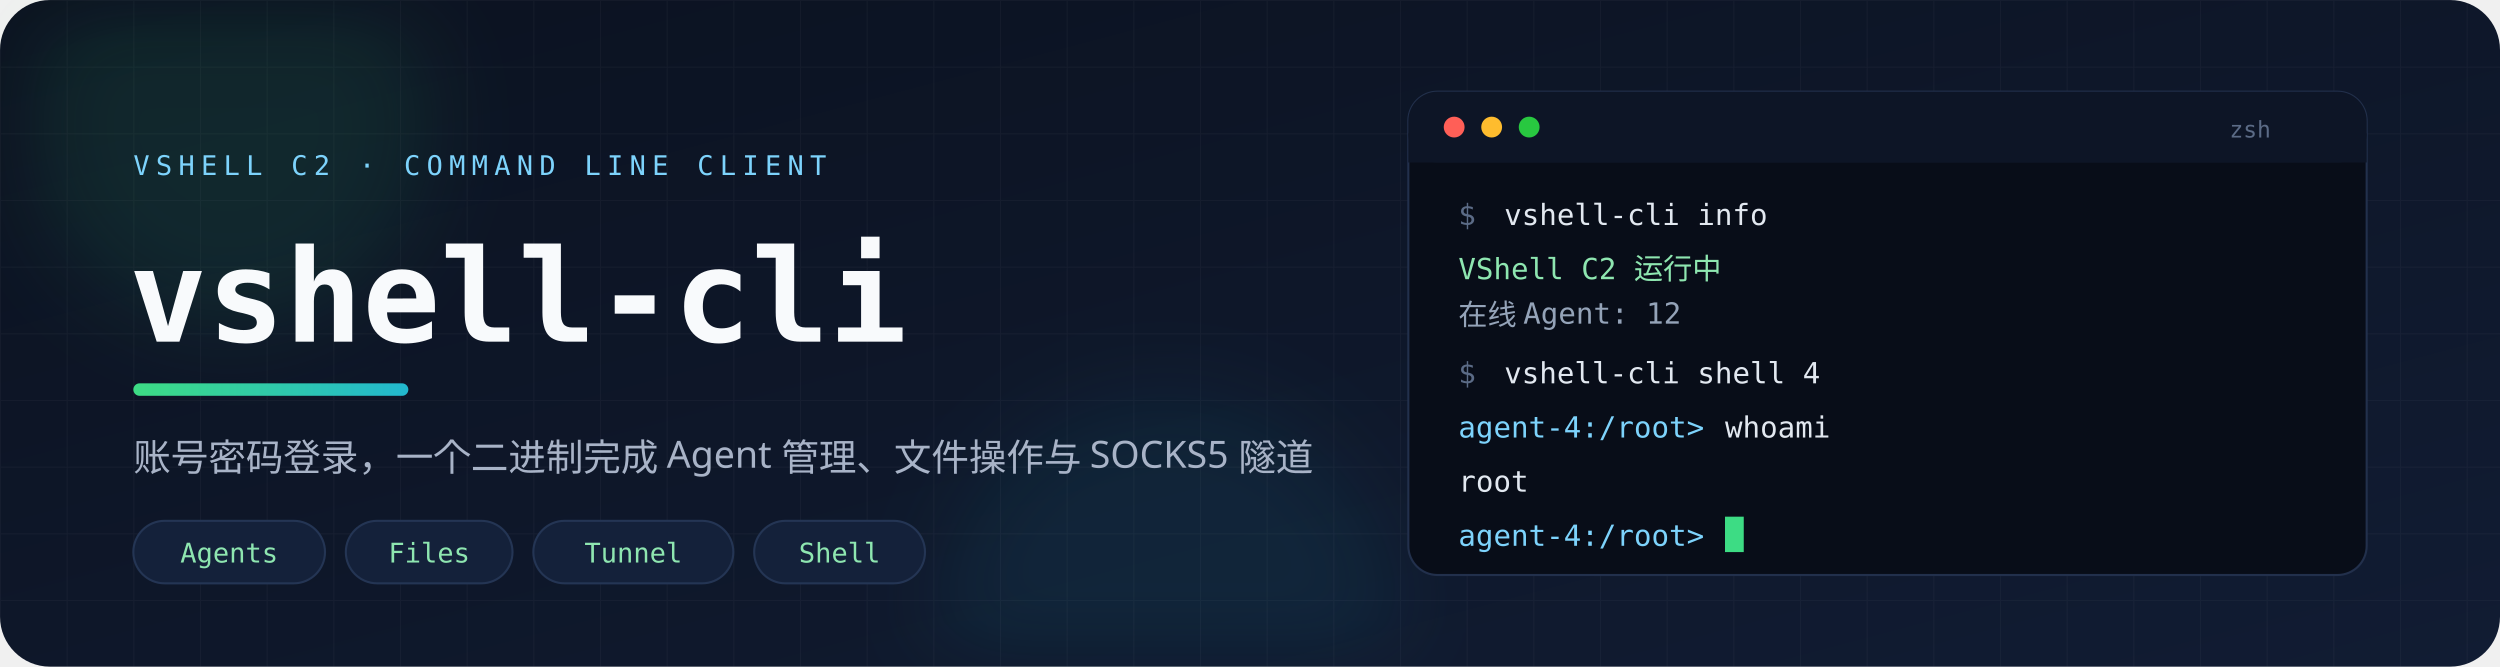
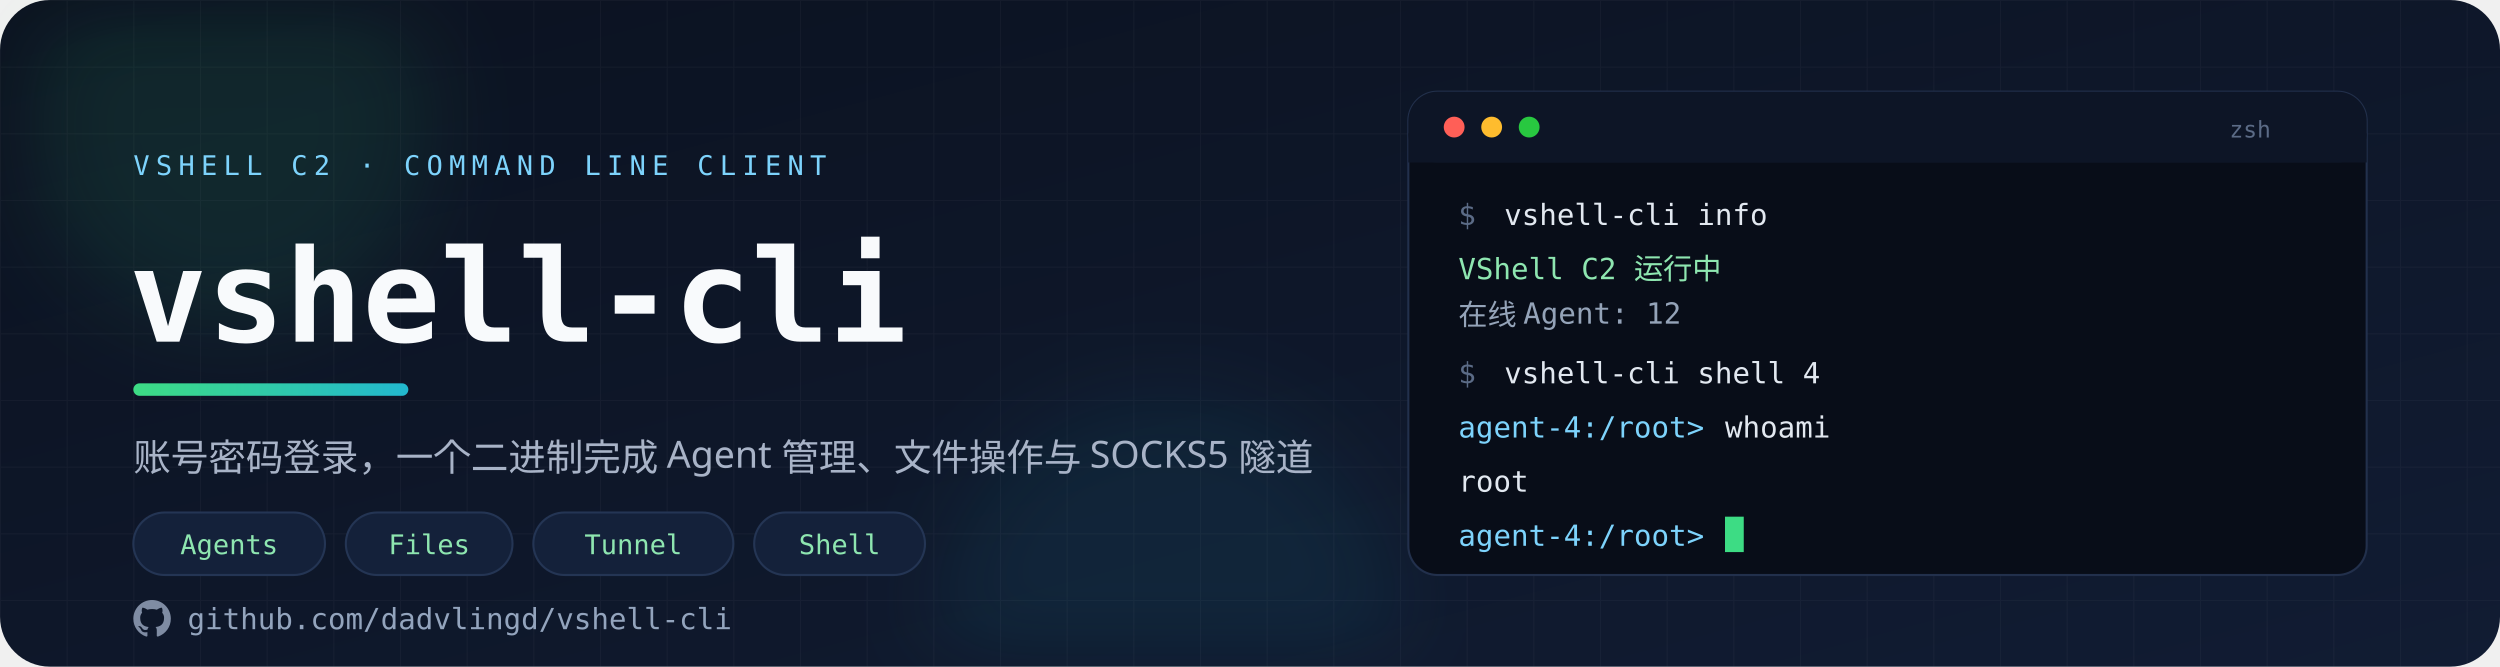
- <svg xmlns="http://www.w3.org/2000/svg" width="1200" height="320" viewBox="0 0 1200 320" role="img" aria-label="vshell-cli — VShell C2 command line client">
+ <svg xmlns="http://www.w3.org/2000/svg" width="1200" height="320" viewBox="0 0 1200 320" role="img" aria-label="vshell-cli — VShell C2 command line client, https://github.com/dadvlingd/vshell-cli">
  <defs>
    <linearGradient id="bg" x1="0" y1="0" x2="1" y2="1">
      <stop offset="0" stop-color="#0b1220" />
      <stop offset="1" stop-color="#111c33" />
    </linearGradient>
    <linearGradient id="accent" x1="0" y1="0" x2="1" y2="0">
      <stop offset="0" stop-color="#3ddc84" />
      <stop offset="1" stop-color="#22b8cf" />
    </linearGradient>
    <pattern id="grid" width="32" height="32" patternUnits="userSpaceOnUse">
      <path d="M32 0H0V32" fill="none" stroke="#ffffff" stroke-opacity="0.035" />
    </pattern>
    <filter id="glow" x="-40%" y="-40%" width="180%" height="180%">
      <feGaussianBlur stdDeviation="22" />
    </filter>
  </defs>
  <rect width="1200" height="320" rx="24" fill="url(#bg)" />
  <rect width="1200" height="320" rx="24" fill="url(#grid)" />
  <circle cx="110" cy="60" r="96" fill="#3ddc84" opacity="0.10" filter="url(#glow)" />
  <circle cx="560" cy="300" r="110" fill="#22b8cf" opacity="0.08" filter="url(#glow)" />
  <text x="64" y="84" font-family="'SF Mono', Menlo, Consolas, monospace" font-size="13" letter-spacing="3" fill="#7dd3fc">VSHELL C2 · COMMAND LINE CLIENT</text>
  <text x="62" y="164" font-family="'SF Mono', Menlo, Consolas, monospace" font-size="62" font-weight="700" fill="#f8fafc">vshell-cli</text>
  <rect x="64" y="184" width="132" height="6" rx="3" fill="url(#accent)" />
  <text x="64" y="226" font-family="'PingFang SC', 'Hiragino Sans GB', 'Microsoft YaHei', sans-serif" font-size="18" fill="#a8b3c7">账号密码登录，一个二进制完成 Agent 管理、文件操作与 SOCKS5 隧道</text>
  <g font-family="'SF Mono', Menlo, Consolas, monospace" font-size="13">
-     <rect x="64" y="250" width="92" height="30" rx="15" fill="#14213a" stroke="#243554" />
-     <text x="110" y="270" text-anchor="middle" fill="#8ee6b0">Agents</text>
-     <rect x="166" y="250" width="80" height="30" rx="15" fill="#14213a" stroke="#243554" />
-     <text x="206" y="270" text-anchor="middle" fill="#8ee6b0">Files</text>
-     <rect x="256" y="250" width="96" height="30" rx="15" fill="#14213a" stroke="#243554" />
-     <text x="304" y="270" text-anchor="middle" fill="#8ee6b0">Tunnel</text>
-     <rect x="362" y="250" width="82" height="30" rx="15" fill="#14213a" stroke="#243554" />
-     <text x="403" y="270" text-anchor="middle" fill="#8ee6b0">Shell</text>
+     <rect x="64" y="246" width="92" height="30" rx="15" fill="#14213a" stroke="#243554" />
+     <text x="110" y="266" text-anchor="middle" fill="#8ee6b0">Agents</text>
+     <rect x="166" y="246" width="80" height="30" rx="15" fill="#14213a" stroke="#243554" />
+     <text x="206" y="266" text-anchor="middle" fill="#8ee6b0">Files</text>
+     <rect x="256" y="246" width="96" height="30" rx="15" fill="#14213a" stroke="#243554" />
+     <text x="304" y="266" text-anchor="middle" fill="#8ee6b0">Tunnel</text>
+     <rect x="362" y="246" width="82" height="30" rx="15" fill="#14213a" stroke="#243554" />
+     <text x="403" y="266" text-anchor="middle" fill="#8ee6b0">Shell</text>
  </g>
+   <a href="https://github.com/dadvlingd/vshell-cli" target="_blank">
+     <rect x="56" y="286" width="366" height="26" rx="6" fill="none" />
+     <g transform="translate(64,288) scale(1.125)">
+       <path fill="#7f8ca3" d="M8 0C3.58 0 0 3.58 0 8c0 3.54 2.29 6.53 5.47 7.59.4.07.55-.17.55-.38 0-.19-.01-.82-.01-1.49-2.01.37-2.53-.49-2.69-.94-.09-.23-.48-.94-.82-1.13-.28-.15-.68-.52-.01-.53.63-.01 1.08.58 1.23.82.72 1.21 1.87.87 2.33.66.07-.52.28-.87.51-1.07-1.78-.2-3.64-.89-3.64-3.95 0-.87.31-1.59.82-2.15-.08-.2-.36-1.02.08-2.12 0 0 .67-.21 2.2.82.64-.18 1.32-.27 2-.27.68 0 1.36.09 2 .27 1.53-1.04 2.2-.82 2.2-.82.44 1.1.16 1.92.08 2.12.51.56.82 1.27.82 2.15 0 3.07-1.87 3.75-3.65 3.95.29.25.54.73.54 1.48 0 1.07-.01 1.93-.01 2.2 0 .21.15.46.55.38A8.013 8.013 0 0 0 16 8c0-4.42-3.58-8-8-8z" />
+     </g>
+     <text x="90" y="302" font-family="'SF Mono', Menlo, Consolas, monospace" font-size="14" fill="#93a4bd">github.com/dadvlingd/vshell-cli</text>
+   </a>
  <g>
    <rect x="676" y="44" width="460" height="232" rx="14" fill="#080d18" stroke="#22304c" />
    <rect x="676" y="44" width="460" height="34" rx="14" fill="#0d1526" />
    <rect x="676" y="64" width="460" height="14" fill="#0d1526" />
    <circle cx="698" cy="61" r="5" fill="#ff5f57" />
    <circle cx="716" cy="61" r="5" fill="#febc2e" />
    <circle cx="734" cy="61" r="5" fill="#28c840" />
    <text x="1090" y="66" text-anchor="end" font-family="'SF Mono', Menlo, Consolas, monospace" font-size="11" fill="#5b6b86">zsh</text>
    <g font-family="'SF Mono', Menlo, Consolas, monospace" font-size="14">
      <text x="700" y="108" fill="#5b6b86">$</text>
      <text x="722" y="108" fill="#e2e8f0">vshell-cli info</text>
      <text x="700" y="134" fill="#8ee6b0">VShell C2 运行中</text>
      <text x="700" y="156" fill="#94a3b8">  在线 Agent: 12</text>
      <text x="700" y="184" fill="#5b6b86">$</text>
      <text x="722" y="184" fill="#e2e8f0">vshell-cli shell 4</text>
      <text x="700" y="210" fill="#7dd3fc">agent-4:/root&gt;</text>
      <text x="828" y="210" fill="#e2e8f0">whoami</text>
      <text x="700" y="236" fill="#e2e8f0">root</text>
      <text x="700" y="262" fill="#7dd3fc">agent-4:/root&gt;</text>
      <rect x="828" y="248" width="9" height="17" fill="#3ddc84" />
    </g>
  </g>
</svg>
